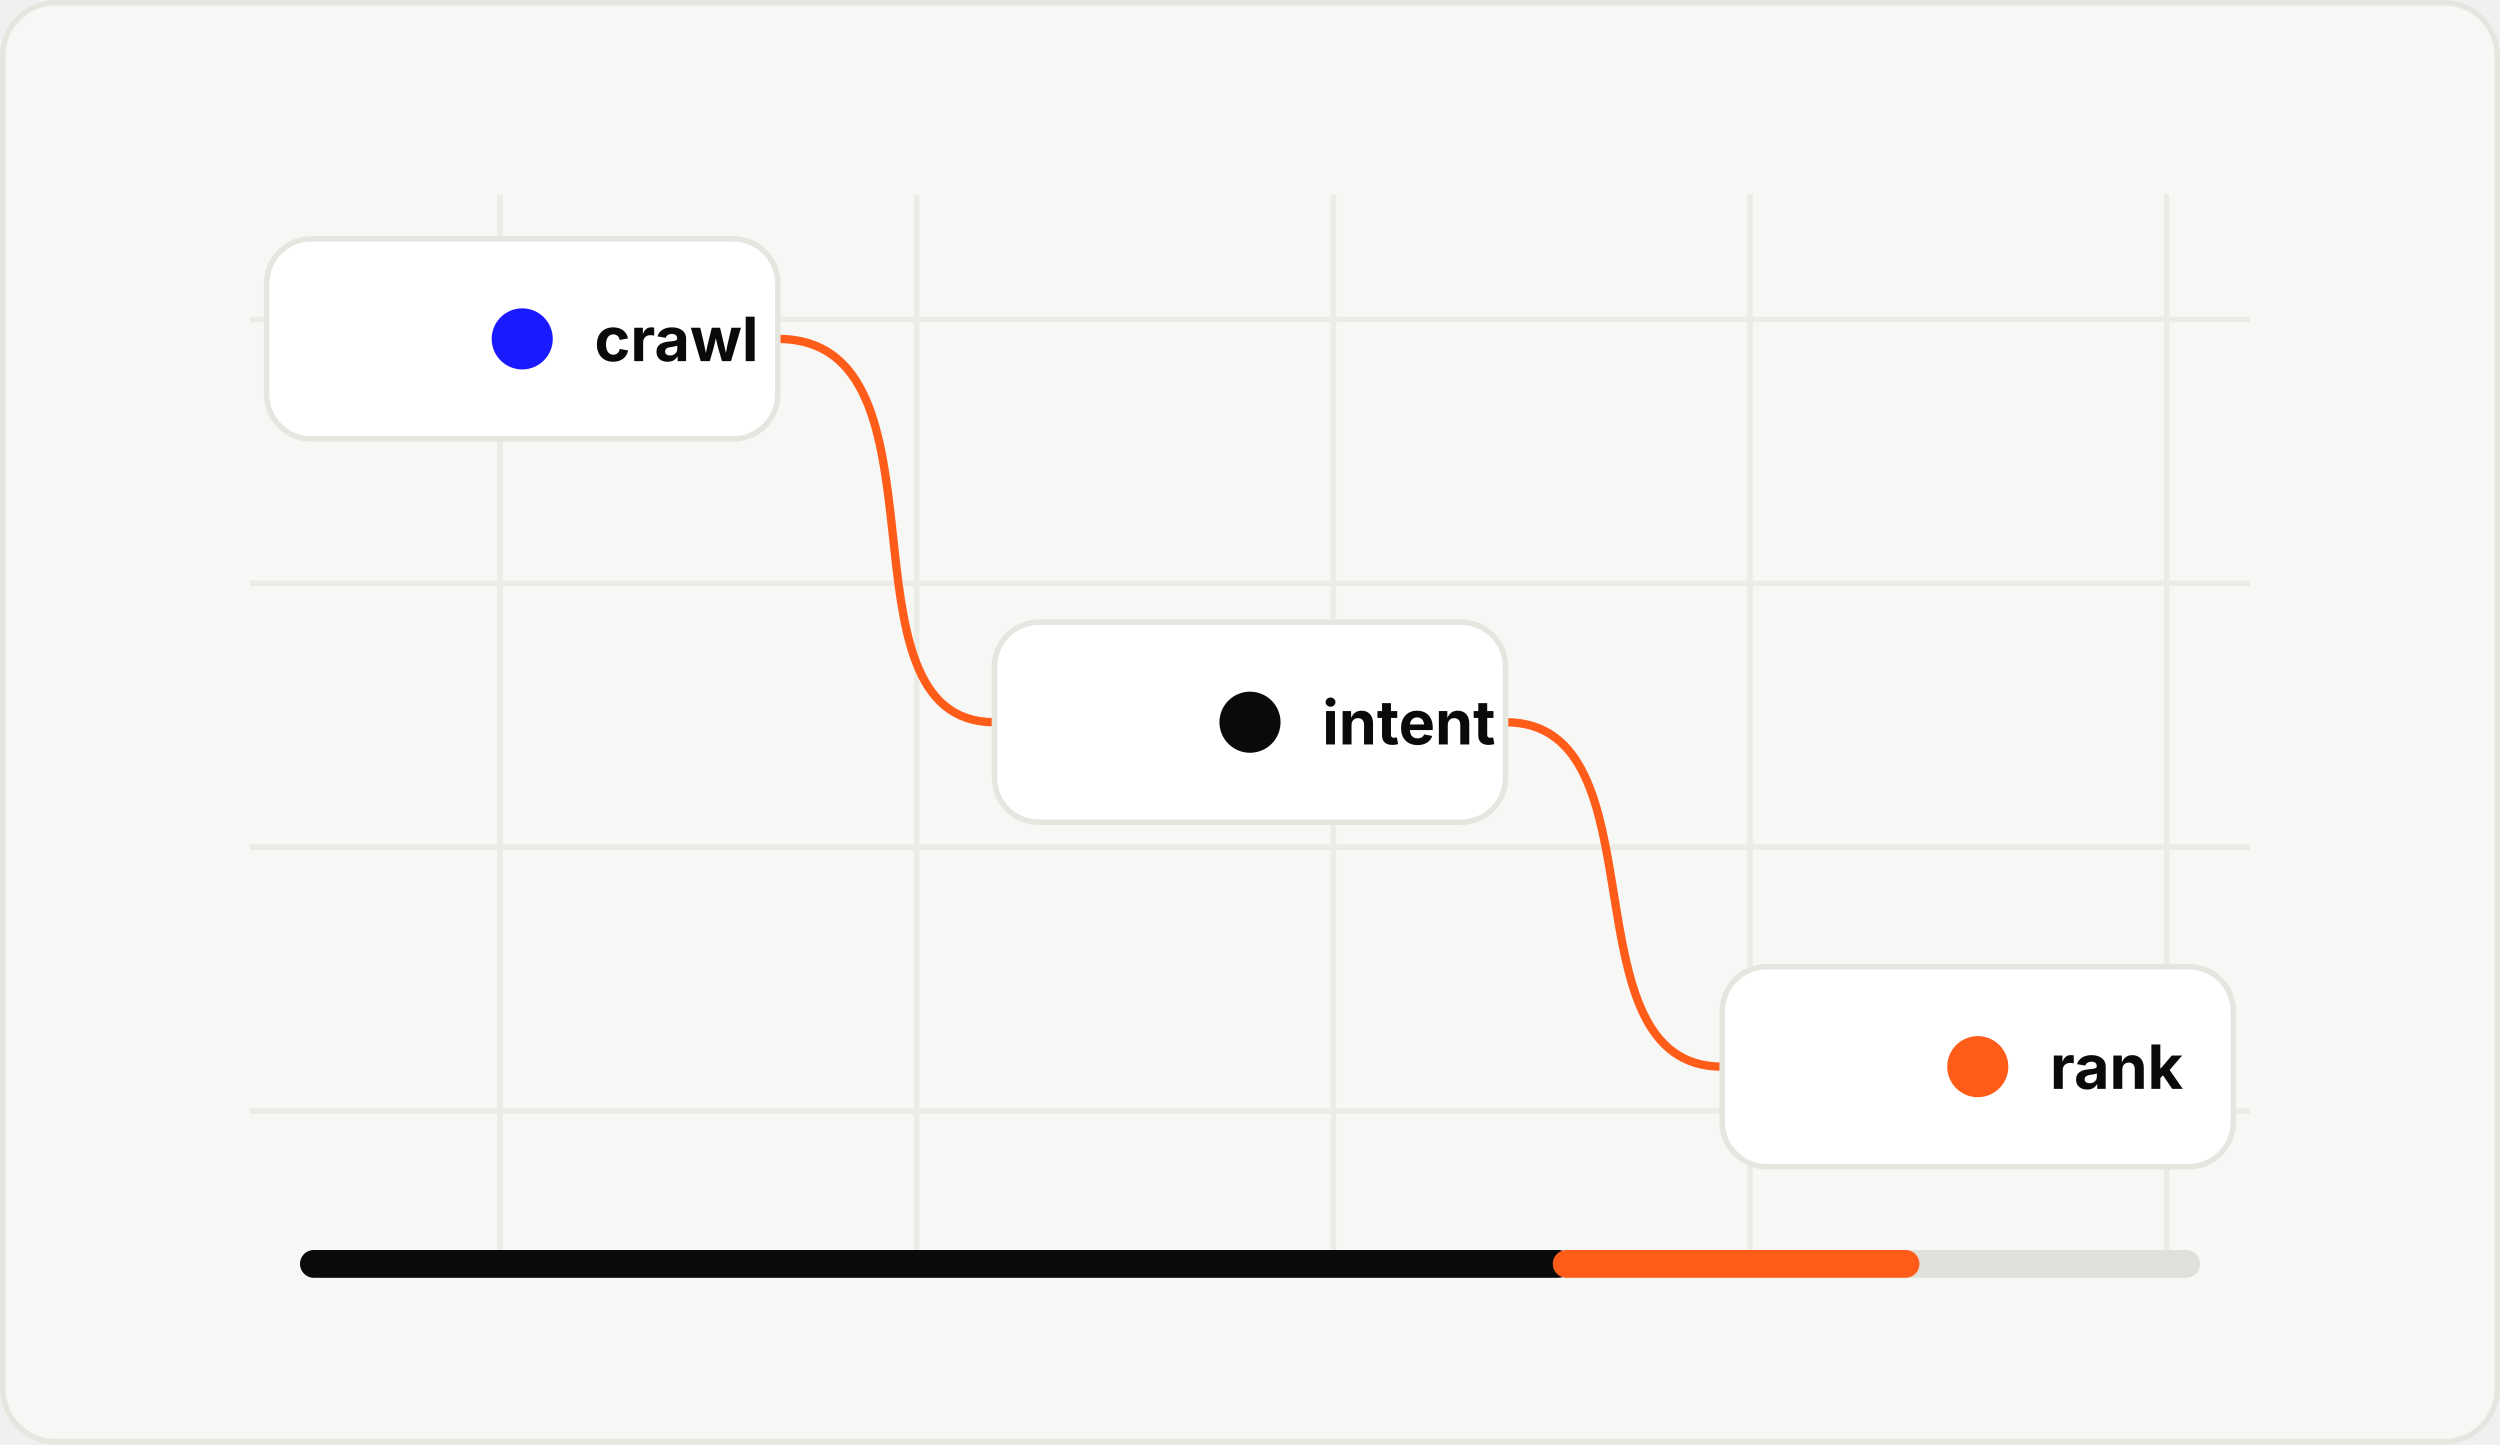
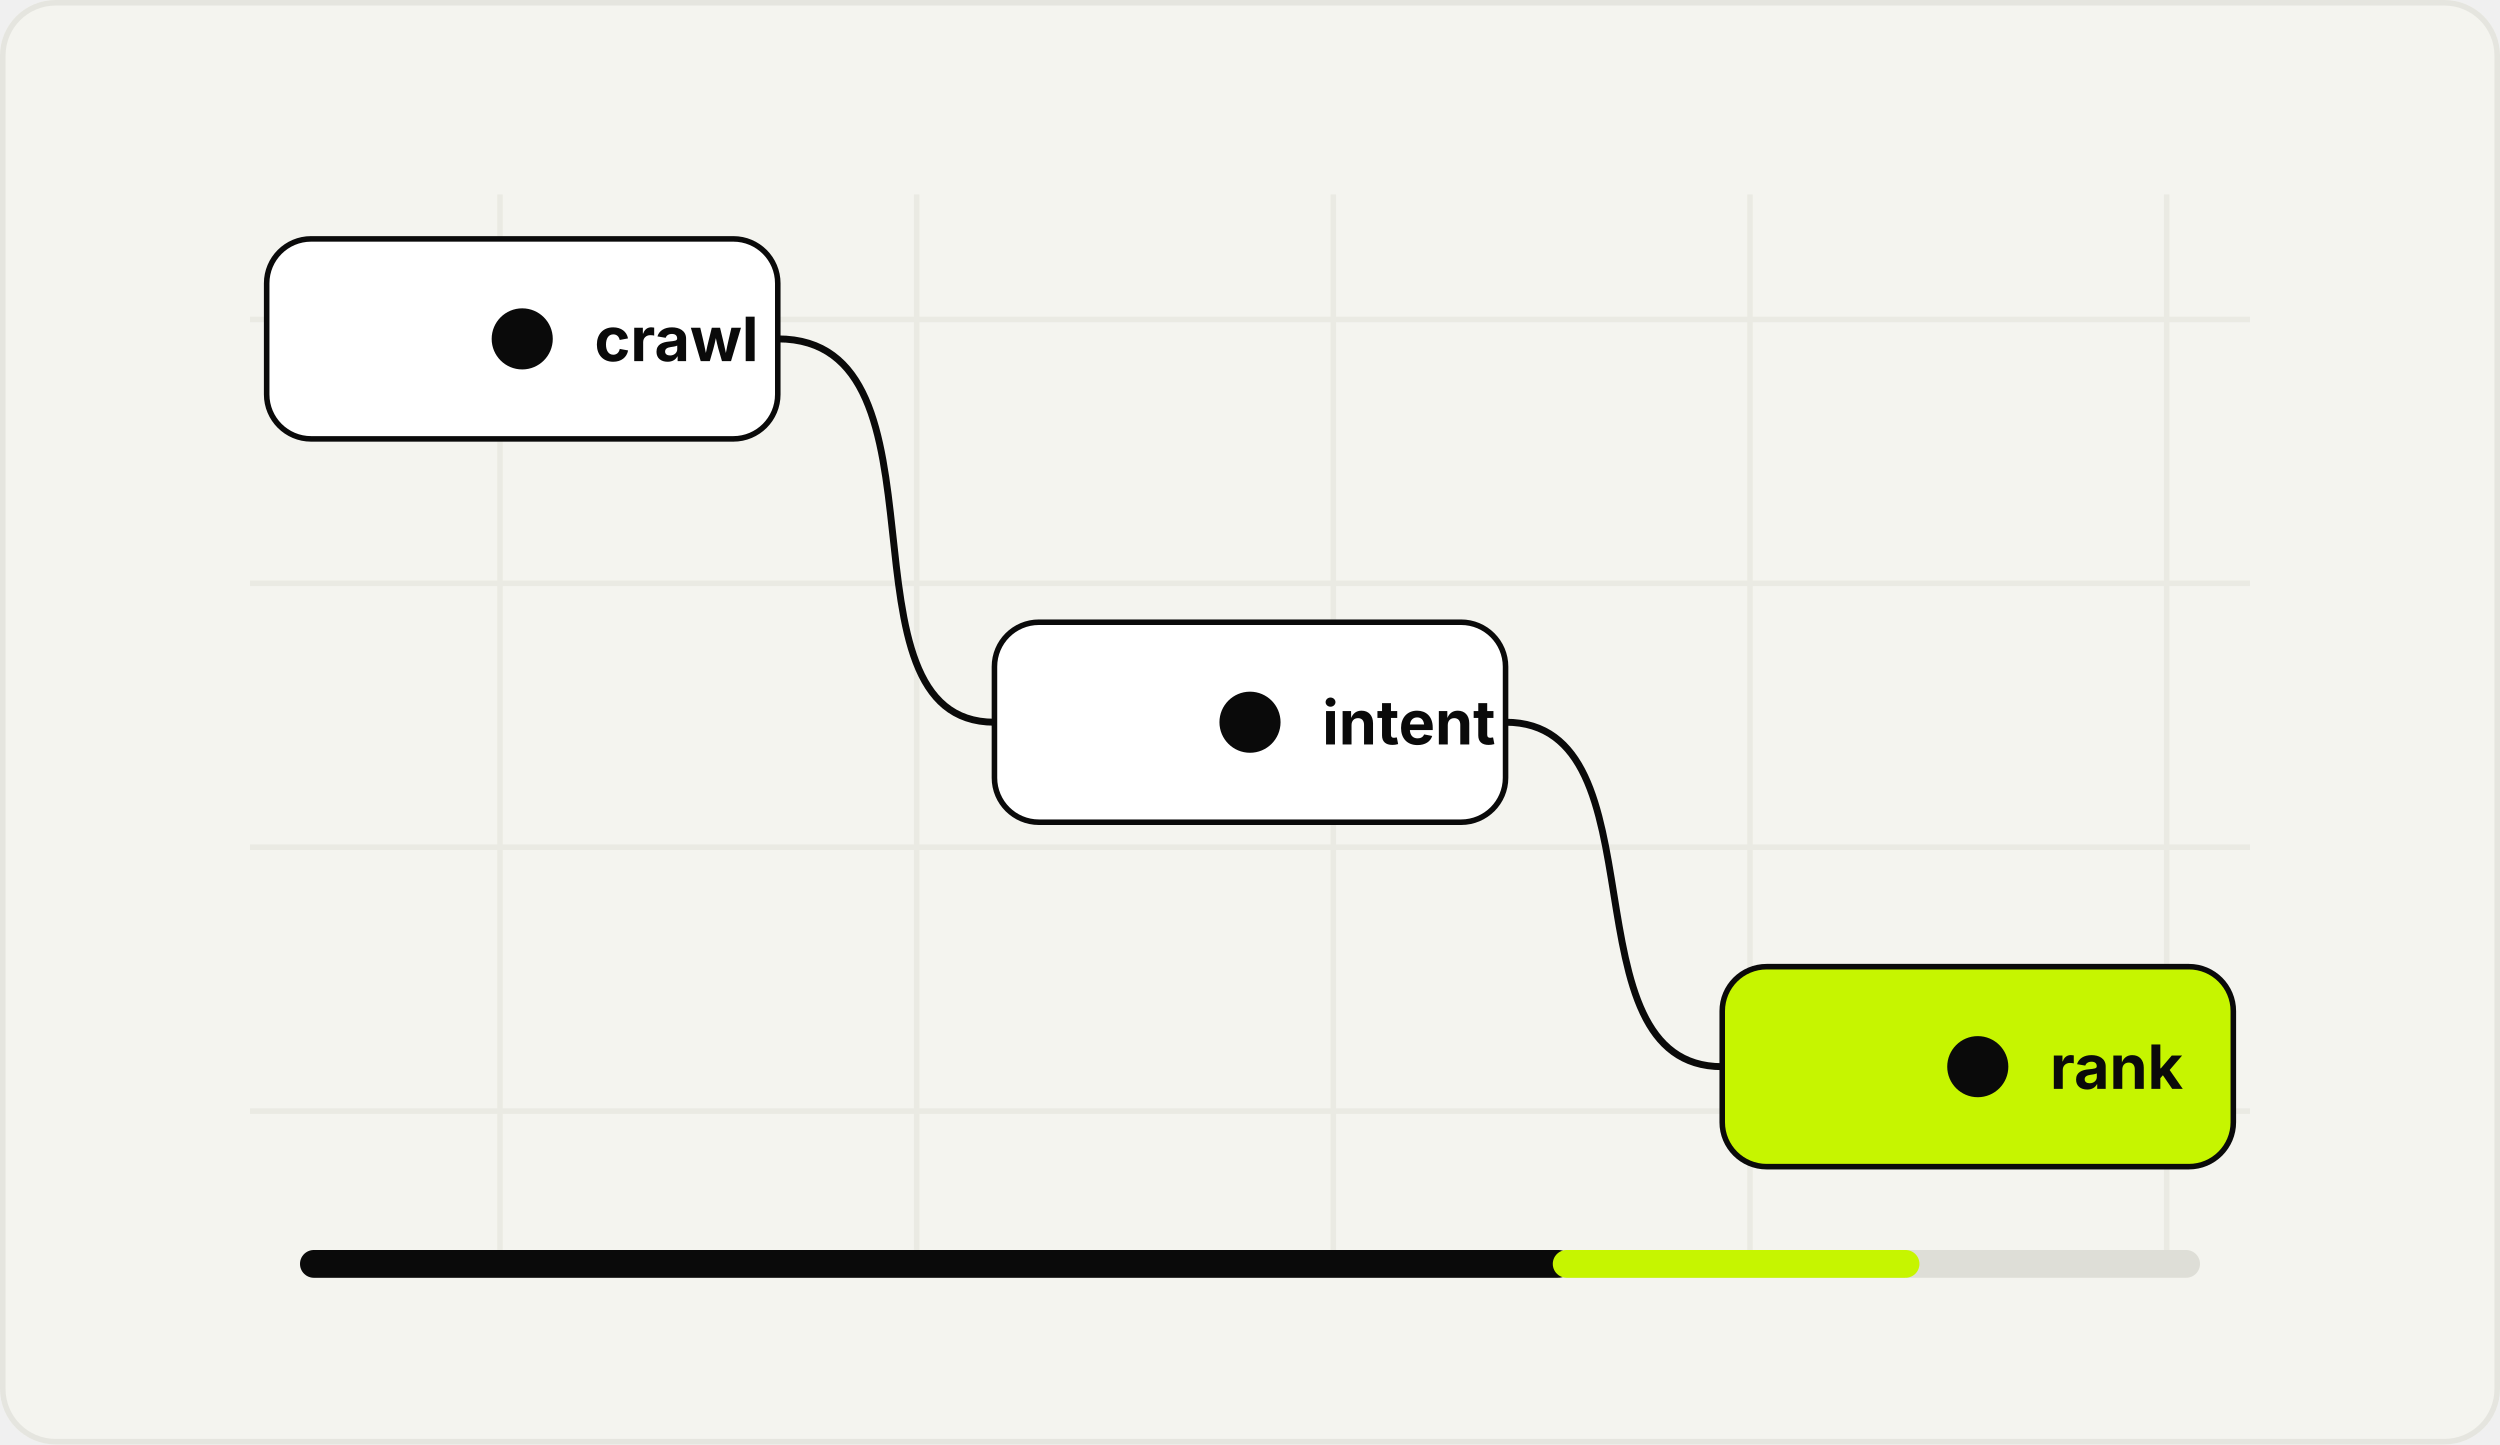
<svg xmlns="http://www.w3.org/2000/svg" width="900" height="520" viewBox="0 0 900 520" fill="none" role="img" aria-labelledby="title desc">
-   <rect width="900" height="520" rx="20" fill="#F7F7F5" />
-   <rect x="1" y="1" width="898" height="518" rx="19" fill="none" stroke="#E6E6E0" stroke-width="2" />
-   <path d="M90 115h720M90 210h720M90 305h720M90 400h720" stroke="#ECECE6" stroke-width="2" />
-   <path d="M180 70v380M330 70v380M480 70v380M630 70v380M780 70v380" stroke="#ECECE6" stroke-width="2" />
-   <path d="M280 122c66 0 18 138 78 138M542 260c58 0 20 124 78 124" stroke="#FF5C1A" stroke-width="3" stroke-linecap="round" />
-   <rect x="96" y="86" width="184" height="72" rx="16" fill="#FFFFFF" stroke="#E6E6E0" stroke-width="2" />
-   <rect x="358" y="224" width="184" height="72" rx="16" fill="#FFFFFF" stroke="#E6E6E0" stroke-width="2" />
-   <rect x="620" y="348" width="184" height="72" rx="16" fill="#FFFFFF" stroke="#E6E6E0" stroke-width="2" />
-   <circle cx="188" cy="122" r="11" fill="#1A1AFF" />
+   <rect width="900" height="520" rx="20" fill="#F4F4EF" />
+   <rect x="1" y="1" width="898" height="518" rx="19" fill="none" stroke="#E5E5DF" stroke-width="2" />
+   <path d="M90 115h720M90 210h720M90 305h720M90 400h720" stroke="#EAEAE3" stroke-width="2" />
+   <path d="M180 70v380M330 70v380M480 70v380M630 70v380M780 70v380" stroke="#EAEAE3" stroke-width="2" />
+   <path d="M280 122c66 0 18 138 78 138M542 260c58 0 20 124 78 124" stroke="#0A0A0A" stroke-width="2.5" stroke-linecap="round" />
+   <rect x="96" y="86" width="184" height="72" rx="16" fill="#FFFFFF" stroke="#0A0A0A" stroke-width="2" />
+   <rect x="358" y="224" width="184" height="72" rx="16" fill="#FFFFFF" stroke="#0A0A0A" stroke-width="2" />
+   <rect x="620" y="348" width="184" height="72" rx="16" fill="#C6F500" stroke="#0A0A0A" stroke-width="2" />
+   <circle cx="188" cy="122" r="11" fill="#0A0A0A" />
  <circle cx="450" cy="260" r="11" fill="#0A0A0A" />
-   <circle cx="712" cy="384" r="11" fill="#FF5C1A" />
+   <circle cx="712" cy="384" r="11" fill="#0A0A0A" />
  <text x="214" y="130" fill="#0A0A0A" font-family="Inter, Arial, sans-serif" font-size="22" font-weight="700">crawl</text>
  <text x="476" y="268" fill="#0A0A0A" font-family="Inter, Arial, sans-serif" font-size="22" font-weight="700">intent</text>
  <text x="738" y="392" fill="#0A0A0A" font-family="Inter, Arial, sans-serif" font-size="22" font-weight="700">rank</text>
-   <path d="M113 455h674" stroke="#E0E0DA" stroke-width="10" stroke-linecap="round" />
+   <path d="M113 455h674" stroke="#DEDED7" stroke-width="10" stroke-linecap="round" />
  <path d="M113 455h448" stroke="#0A0A0A" stroke-width="10" stroke-linecap="round" />
-   <path d="M564 455h122" stroke="#FF5C1A" stroke-width="10" stroke-linecap="round" />
+   <path d="M564 455h122" stroke="#C6F500" stroke-width="10" stroke-linecap="round" />
</svg>
